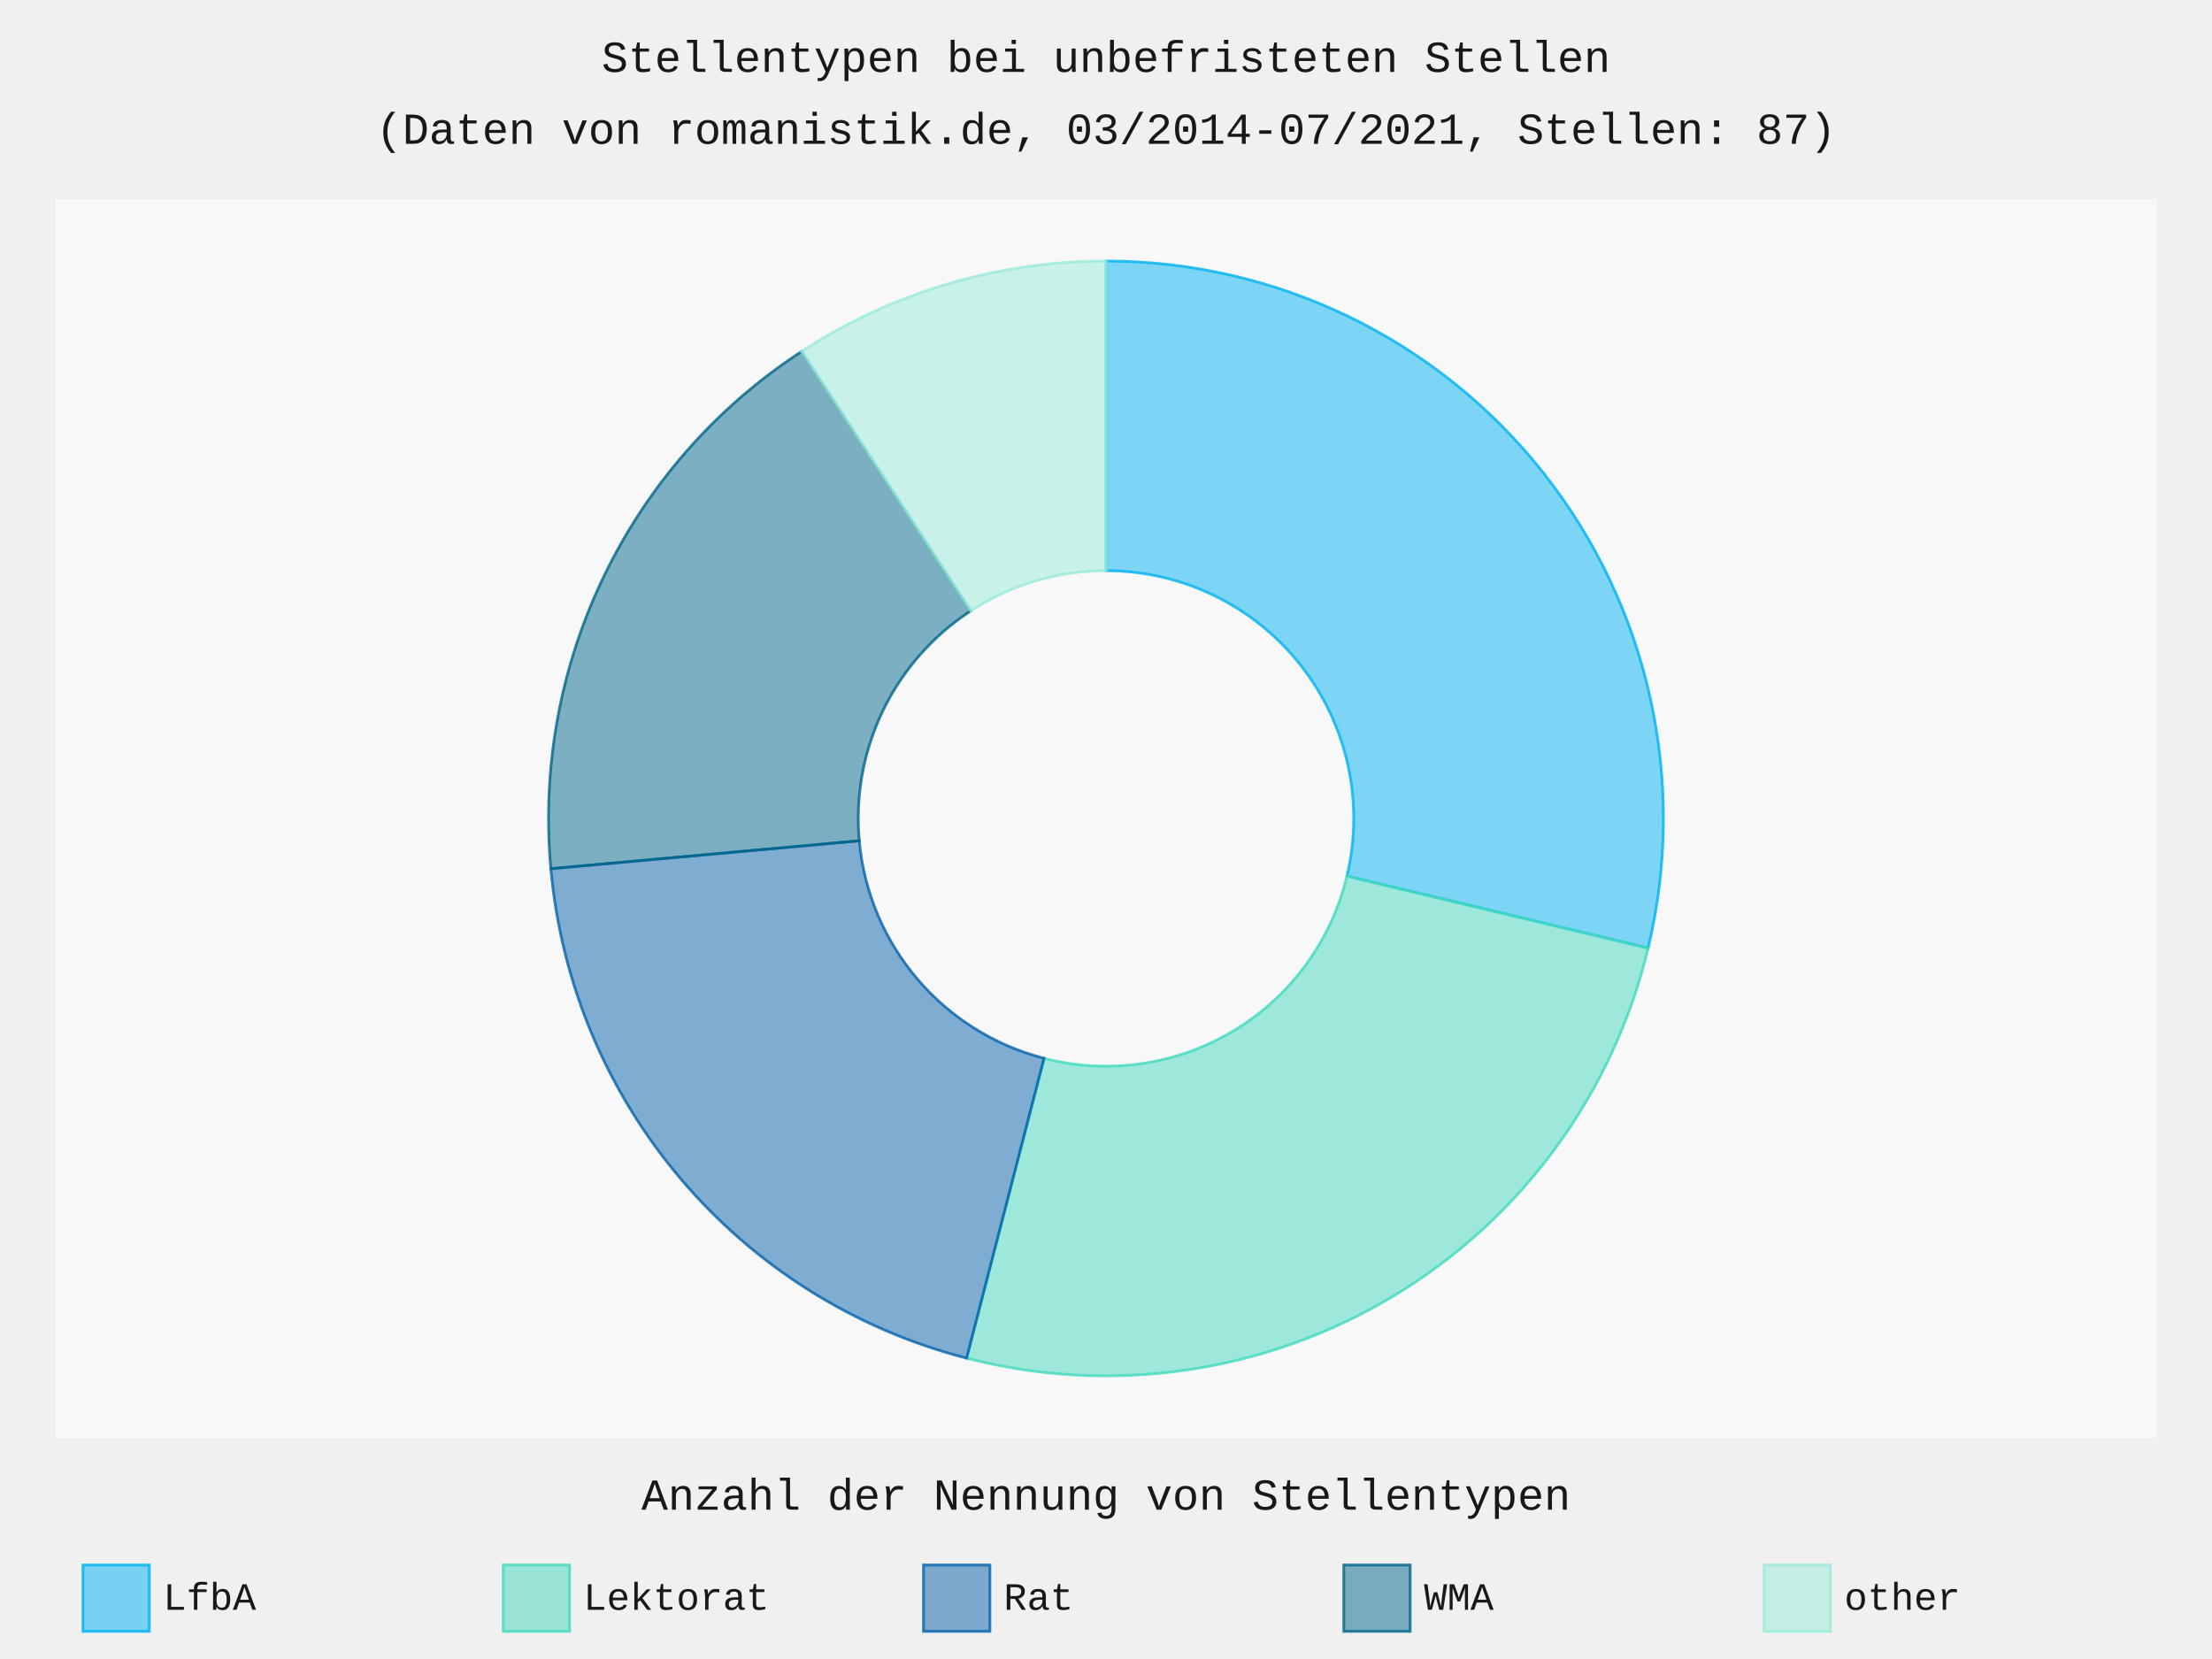
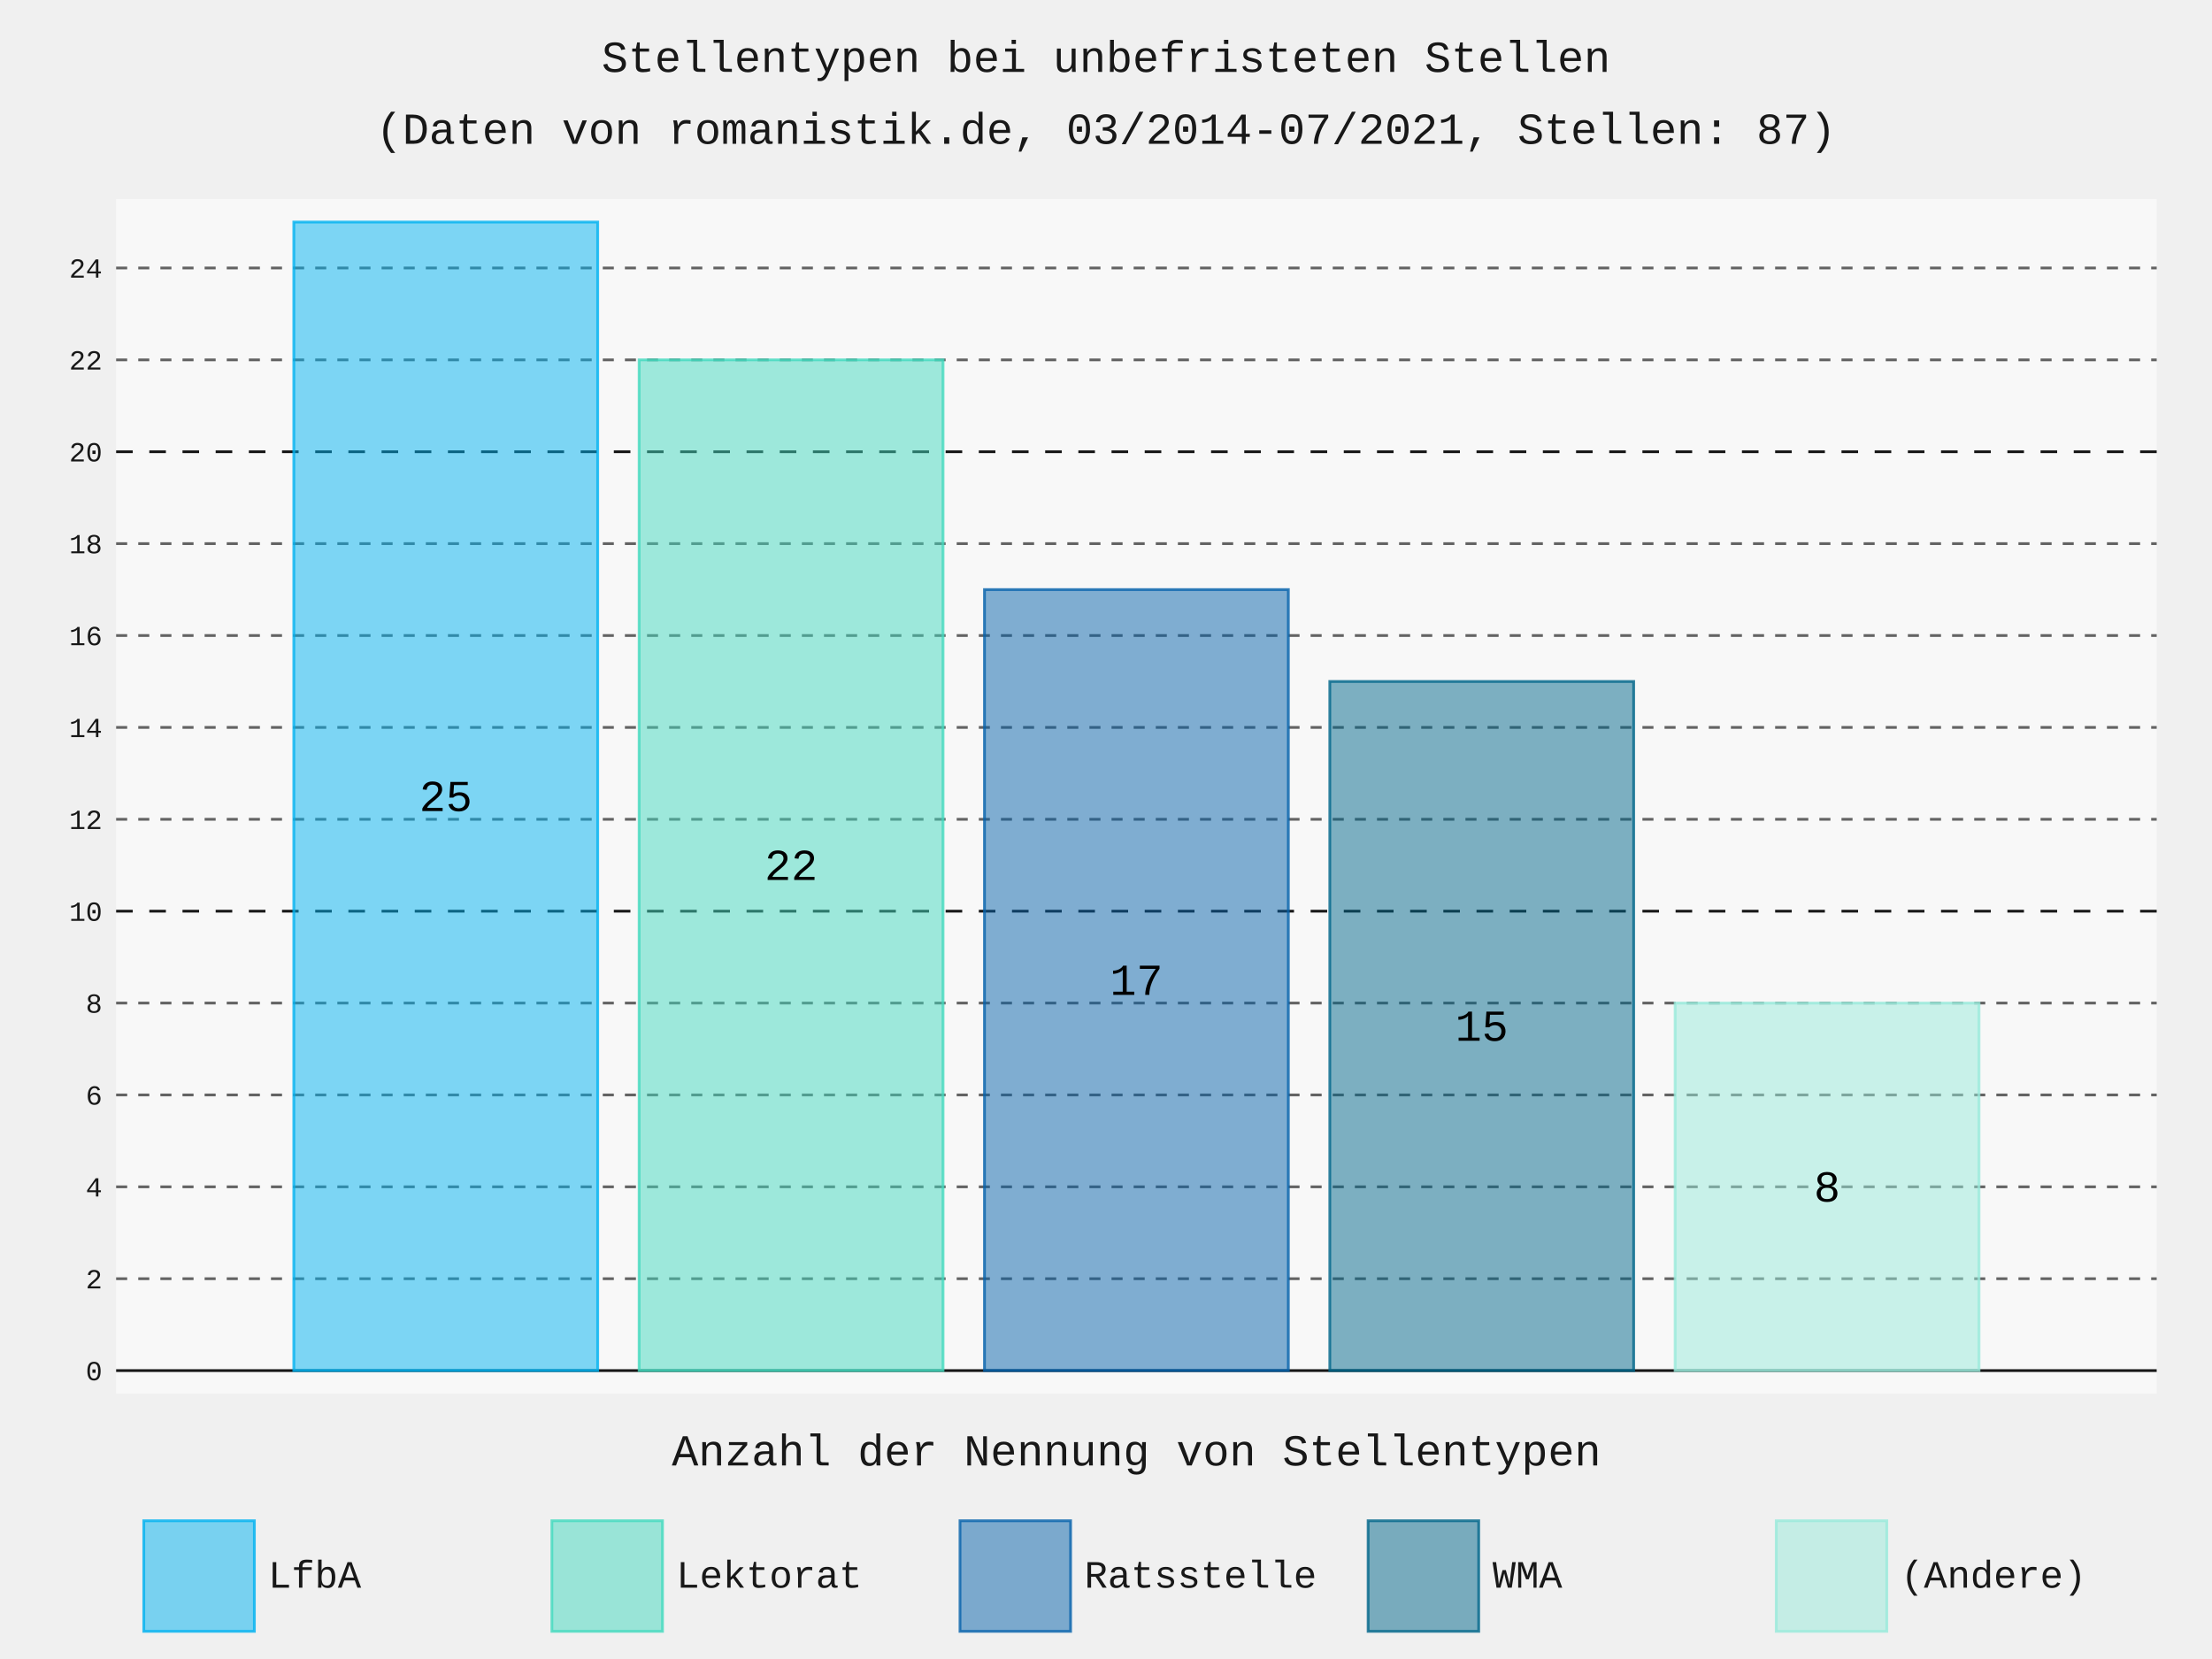
- <svg xmlns="http://www.w3.org/2000/svg" id="chart-86f8934c-9f56-45fa-94f1-f775953af507" class="pygal-chart" viewBox="0 0 800 600">
+ <svg xmlns="http://www.w3.org/2000/svg" id="chart-791acb5e-5535-4b03-aa05-16bf6624131b" class="pygal-chart" viewBox="0 0 800 600">
  <defs>
-     <style type="text/css">#chart-86f8934c-9f56-45fa-94f1-f775953af507{-webkit-user-select:none;-webkit-font-smoothing:antialiased;font-family:Consolas,"Liberation Mono",Menlo,Courier,monospace}#chart-86f8934c-9f56-45fa-94f1-f775953af507 .title{font-family:Consolas,"Liberation Mono",Menlo,Courier,monospace;font-size:16px}#chart-86f8934c-9f56-45fa-94f1-f775953af507 .legends .legend text{font-family:Consolas,"Liberation Mono",Menlo,Courier,monospace;font-size:14px}#chart-86f8934c-9f56-45fa-94f1-f775953af507 .axis text{font-family:Consolas,"Liberation Mono",Menlo,Courier,monospace;font-size:10px}#chart-86f8934c-9f56-45fa-94f1-f775953af507 .axis text.major{font-family:Consolas,"Liberation Mono",Menlo,Courier,monospace;font-size:10px}#chart-86f8934c-9f56-45fa-94f1-f775953af507 .text-overlay text.value{font-family:Consolas,"Liberation Mono",Menlo,Courier,monospace;font-size:16px}#chart-86f8934c-9f56-45fa-94f1-f775953af507 .text-overlay text.label{font-family:Consolas,"Liberation Mono",Menlo,Courier,monospace;font-size:10px}#chart-86f8934c-9f56-45fa-94f1-f775953af507 .tooltip{font-family:Consolas,"Liberation Mono",Menlo,Courier,monospace;font-size:14px}#chart-86f8934c-9f56-45fa-94f1-f775953af507 text.no_data{font-family:Consolas,"Liberation Mono",Menlo,Courier,monospace;font-size:64px}
- #chart-86f8934c-9f56-45fa-94f1-f775953af507{background-color:#f0f0f0}#chart-86f8934c-9f56-45fa-94f1-f775953af507 path,#chart-86f8934c-9f56-45fa-94f1-f775953af507 line,#chart-86f8934c-9f56-45fa-94f1-f775953af507 rect,#chart-86f8934c-9f56-45fa-94f1-f775953af507 circle{-webkit-transition:250ms ease-in;-moz-transition:250ms ease-in;transition:250ms ease-in}#chart-86f8934c-9f56-45fa-94f1-f775953af507 .graph &gt; .background{fill:#f0f0f0}#chart-86f8934c-9f56-45fa-94f1-f775953af507 .plot &gt; .background{fill:#f8f8f8}#chart-86f8934c-9f56-45fa-94f1-f775953af507 .graph{fill:rgba(0,0,0,0.9)}#chart-86f8934c-9f56-45fa-94f1-f775953af507 text.no_data{fill:rgba(0,0,0,0.9)}#chart-86f8934c-9f56-45fa-94f1-f775953af507 .title{fill:rgba(0,0,0,0.9)}#chart-86f8934c-9f56-45fa-94f1-f775953af507 .legends .legend text{fill:rgba(0,0,0,0.9)}#chart-86f8934c-9f56-45fa-94f1-f775953af507 .legends .legend:hover text{fill:rgba(0,0,0,0.9)}#chart-86f8934c-9f56-45fa-94f1-f775953af507 .axis .line{stroke:rgba(0,0,0,0.9)}#chart-86f8934c-9f56-45fa-94f1-f775953af507 .axis .guide.line{stroke:rgba(0,0,0,0.6)}#chart-86f8934c-9f56-45fa-94f1-f775953af507 .axis .major.line{stroke:rgba(0,0,0,0.9)}#chart-86f8934c-9f56-45fa-94f1-f775953af507 .axis text.major{fill:rgba(0,0,0,0.9)}#chart-86f8934c-9f56-45fa-94f1-f775953af507 .axis.y .guides:hover .guide.line,#chart-86f8934c-9f56-45fa-94f1-f775953af507 .line-graph .axis.x .guides:hover .guide.line,#chart-86f8934c-9f56-45fa-94f1-f775953af507 .stackedline-graph .axis.x .guides:hover .guide.line,#chart-86f8934c-9f56-45fa-94f1-f775953af507 .xy-graph .axis.x .guides:hover .guide.line{stroke:rgba(0,0,0,0.9)}#chart-86f8934c-9f56-45fa-94f1-f775953af507 .axis .guides:hover text{fill:rgba(0,0,0,0.9)}#chart-86f8934c-9f56-45fa-94f1-f775953af507 .reactive{fill-opacity:.5;stroke-opacity:.8}#chart-86f8934c-9f56-45fa-94f1-f775953af507 .ci{stroke:rgba(0,0,0,0.9)}#chart-86f8934c-9f56-45fa-94f1-f775953af507 .reactive.active,#chart-86f8934c-9f56-45fa-94f1-f775953af507 .active .reactive{fill-opacity:.9;stroke-opacity:.9;stroke-width:4}#chart-86f8934c-9f56-45fa-94f1-f775953af507 .ci .reactive.active{stroke-width:1.5}#chart-86f8934c-9f56-45fa-94f1-f775953af507 .series text{fill:rgba(0,0,0,0.9)}#chart-86f8934c-9f56-45fa-94f1-f775953af507 .tooltip rect{fill:#f8f8f8;stroke:rgba(0,0,0,0.9);-webkit-transition:opacity 250ms ease-in;-moz-transition:opacity 250ms ease-in;transition:opacity 250ms ease-in}#chart-86f8934c-9f56-45fa-94f1-f775953af507 .tooltip .label{fill:rgba(0,0,0,0.9)}#chart-86f8934c-9f56-45fa-94f1-f775953af507 .tooltip .label{fill:rgba(0,0,0,0.9)}#chart-86f8934c-9f56-45fa-94f1-f775953af507 .tooltip .legend{font-size:.8em;fill:rgba(0,0,0,0.6)}#chart-86f8934c-9f56-45fa-94f1-f775953af507 .tooltip .x_label{font-size:.6em;fill:rgba(0,0,0,0.9)}#chart-86f8934c-9f56-45fa-94f1-f775953af507 .tooltip .xlink{font-size:.5em;text-decoration:underline}#chart-86f8934c-9f56-45fa-94f1-f775953af507 .tooltip .value{font-size:1.5em}#chart-86f8934c-9f56-45fa-94f1-f775953af507 .bound{font-size:.5em}#chart-86f8934c-9f56-45fa-94f1-f775953af507 .max-value{font-size:.75em;fill:rgba(0,0,0,0.6)}#chart-86f8934c-9f56-45fa-94f1-f775953af507 .map-element{fill:#f8f8f8;stroke:rgba(0,0,0,0.6) !important}#chart-86f8934c-9f56-45fa-94f1-f775953af507 .map-element .reactive{fill-opacity:inherit;stroke-opacity:inherit}#chart-86f8934c-9f56-45fa-94f1-f775953af507 .color-0,#chart-86f8934c-9f56-45fa-94f1-f775953af507 .color-0 a:visited{stroke:#00b2f0;fill:#00b2f0}#chart-86f8934c-9f56-45fa-94f1-f775953af507 .color-1,#chart-86f8934c-9f56-45fa-94f1-f775953af507 .color-1 a:visited{stroke:#43d9be;fill:#43d9be}#chart-86f8934c-9f56-45fa-94f1-f775953af507 .color-2,#chart-86f8934c-9f56-45fa-94f1-f775953af507 .color-2 a:visited{stroke:#0662ab;fill:#0662ab}#chart-86f8934c-9f56-45fa-94f1-f775953af507 .color-3,#chart-86f8934c-9f56-45fa-94f1-f775953af507 .color-3 a:visited{stroke:#00668a;fill:#00668a}#chart-86f8934c-9f56-45fa-94f1-f775953af507 .color-4,#chart-86f8934c-9f56-45fa-94f1-f775953af507 .color-4 a:visited{stroke:#98eadb;fill:#98eadb}#chart-86f8934c-9f56-45fa-94f1-f775953af507 .text-overlay .color-0 text{fill:black}#chart-86f8934c-9f56-45fa-94f1-f775953af507 .text-overlay .color-1 text{fill:black}#chart-86f8934c-9f56-45fa-94f1-f775953af507 .text-overlay .color-2 text{fill:black}#chart-86f8934c-9f56-45fa-94f1-f775953af507 .text-overlay .color-3 text{fill:black}#chart-86f8934c-9f56-45fa-94f1-f775953af507 .text-overlay .color-4 text{fill:black}
- #chart-86f8934c-9f56-45fa-94f1-f775953af507 text.no_data{text-anchor:middle}#chart-86f8934c-9f56-45fa-94f1-f775953af507 .guide.line{fill:none}#chart-86f8934c-9f56-45fa-94f1-f775953af507 .centered{text-anchor:middle}#chart-86f8934c-9f56-45fa-94f1-f775953af507 .title{text-anchor:middle}#chart-86f8934c-9f56-45fa-94f1-f775953af507 .legends .legend text{fill-opacity:1}#chart-86f8934c-9f56-45fa-94f1-f775953af507 .axis.x text{text-anchor:middle}#chart-86f8934c-9f56-45fa-94f1-f775953af507 .axis.x:not(.web) text[transform]{text-anchor:start}#chart-86f8934c-9f56-45fa-94f1-f775953af507 .axis.x:not(.web) text[transform].backwards{text-anchor:end}#chart-86f8934c-9f56-45fa-94f1-f775953af507 .axis.y text{text-anchor:end}#chart-86f8934c-9f56-45fa-94f1-f775953af507 .axis.y text[transform].backwards{text-anchor:start}#chart-86f8934c-9f56-45fa-94f1-f775953af507 .axis.y2 text{text-anchor:start}#chart-86f8934c-9f56-45fa-94f1-f775953af507 .axis.y2 text[transform].backwards{text-anchor:end}#chart-86f8934c-9f56-45fa-94f1-f775953af507 .axis .guide.line{stroke-dasharray:4,4}#chart-86f8934c-9f56-45fa-94f1-f775953af507 .axis .major.guide.line{stroke-dasharray:6,6}#chart-86f8934c-9f56-45fa-94f1-f775953af507 .horizontal .axis.y .guide.line,#chart-86f8934c-9f56-45fa-94f1-f775953af507 .horizontal .axis.y2 .guide.line,#chart-86f8934c-9f56-45fa-94f1-f775953af507 .vertical .axis.x .guide.line{opacity:0}#chart-86f8934c-9f56-45fa-94f1-f775953af507 .horizontal .axis.always_show .guide.line,#chart-86f8934c-9f56-45fa-94f1-f775953af507 .vertical .axis.always_show .guide.line{opacity:1 !important}#chart-86f8934c-9f56-45fa-94f1-f775953af507 .axis.y .guides:hover .guide.line,#chart-86f8934c-9f56-45fa-94f1-f775953af507 .axis.y2 .guides:hover .guide.line,#chart-86f8934c-9f56-45fa-94f1-f775953af507 .axis.x .guides:hover .guide.line{opacity:1}#chart-86f8934c-9f56-45fa-94f1-f775953af507 .axis .guides:hover text{opacity:1}#chart-86f8934c-9f56-45fa-94f1-f775953af507 .nofill{fill:none}#chart-86f8934c-9f56-45fa-94f1-f775953af507 .subtle-fill{fill-opacity:.2}#chart-86f8934c-9f56-45fa-94f1-f775953af507 .dot{stroke-width:1px;fill-opacity:1}#chart-86f8934c-9f56-45fa-94f1-f775953af507 .dot.active{stroke-width:5px}#chart-86f8934c-9f56-45fa-94f1-f775953af507 .dot.negative{fill:transparent}#chart-86f8934c-9f56-45fa-94f1-f775953af507 text,#chart-86f8934c-9f56-45fa-94f1-f775953af507 tspan{stroke:none !important}#chart-86f8934c-9f56-45fa-94f1-f775953af507 .series text.active{opacity:1}#chart-86f8934c-9f56-45fa-94f1-f775953af507 .tooltip rect{fill-opacity:.95;stroke-width:.5}#chart-86f8934c-9f56-45fa-94f1-f775953af507 .tooltip text{fill-opacity:1}#chart-86f8934c-9f56-45fa-94f1-f775953af507 .showable{visibility:hidden}#chart-86f8934c-9f56-45fa-94f1-f775953af507 .showable.shown{visibility:visible}#chart-86f8934c-9f56-45fa-94f1-f775953af507 .gauge-background{fill:rgba(229,229,229,1);stroke:none}#chart-86f8934c-9f56-45fa-94f1-f775953af507 .bg-lines{stroke:#f0f0f0;stroke-width:2px}</style>
+     <style type="text/css">#chart-791acb5e-5535-4b03-aa05-16bf6624131b{-webkit-user-select:none;-webkit-font-smoothing:antialiased;font-family:Consolas,"Liberation Mono",Menlo,Courier,monospace}#chart-791acb5e-5535-4b03-aa05-16bf6624131b .title{font-family:Consolas,"Liberation Mono",Menlo,Courier,monospace;font-size:16px}#chart-791acb5e-5535-4b03-aa05-16bf6624131b .legends .legend text{font-family:Consolas,"Liberation Mono",Menlo,Courier,monospace;font-size:14px}#chart-791acb5e-5535-4b03-aa05-16bf6624131b .axis text{font-family:Consolas,"Liberation Mono",Menlo,Courier,monospace;font-size:10px}#chart-791acb5e-5535-4b03-aa05-16bf6624131b .axis text.major{font-family:Consolas,"Liberation Mono",Menlo,Courier,monospace;font-size:10px}#chart-791acb5e-5535-4b03-aa05-16bf6624131b .text-overlay text.value{font-family:Consolas,"Liberation Mono",Menlo,Courier,monospace;font-size:16px}#chart-791acb5e-5535-4b03-aa05-16bf6624131b .text-overlay text.label{font-family:Consolas,"Liberation Mono",Menlo,Courier,monospace;font-size:10px}#chart-791acb5e-5535-4b03-aa05-16bf6624131b .tooltip{font-family:Consolas,"Liberation Mono",Menlo,Courier,monospace;font-size:14px}#chart-791acb5e-5535-4b03-aa05-16bf6624131b text.no_data{font-family:Consolas,"Liberation Mono",Menlo,Courier,monospace;font-size:64px}
+ #chart-791acb5e-5535-4b03-aa05-16bf6624131b{background-color:#f0f0f0}#chart-791acb5e-5535-4b03-aa05-16bf6624131b path,#chart-791acb5e-5535-4b03-aa05-16bf6624131b line,#chart-791acb5e-5535-4b03-aa05-16bf6624131b rect,#chart-791acb5e-5535-4b03-aa05-16bf6624131b circle{-webkit-transition:250ms ease-in;-moz-transition:250ms ease-in;transition:250ms ease-in}#chart-791acb5e-5535-4b03-aa05-16bf6624131b .graph &gt; .background{fill:#f0f0f0}#chart-791acb5e-5535-4b03-aa05-16bf6624131b .plot &gt; .background{fill:#f8f8f8}#chart-791acb5e-5535-4b03-aa05-16bf6624131b .graph{fill:rgba(0,0,0,0.9)}#chart-791acb5e-5535-4b03-aa05-16bf6624131b text.no_data{fill:rgba(0,0,0,0.9)}#chart-791acb5e-5535-4b03-aa05-16bf6624131b .title{fill:rgba(0,0,0,0.9)}#chart-791acb5e-5535-4b03-aa05-16bf6624131b .legends .legend text{fill:rgba(0,0,0,0.9)}#chart-791acb5e-5535-4b03-aa05-16bf6624131b .legends .legend:hover text{fill:rgba(0,0,0,0.9)}#chart-791acb5e-5535-4b03-aa05-16bf6624131b .axis .line{stroke:rgba(0,0,0,0.9)}#chart-791acb5e-5535-4b03-aa05-16bf6624131b .axis .guide.line{stroke:rgba(0,0,0,0.6)}#chart-791acb5e-5535-4b03-aa05-16bf6624131b .axis .major.line{stroke:rgba(0,0,0,0.9)}#chart-791acb5e-5535-4b03-aa05-16bf6624131b .axis text.major{fill:rgba(0,0,0,0.9)}#chart-791acb5e-5535-4b03-aa05-16bf6624131b .axis.y .guides:hover .guide.line,#chart-791acb5e-5535-4b03-aa05-16bf6624131b .line-graph .axis.x .guides:hover .guide.line,#chart-791acb5e-5535-4b03-aa05-16bf6624131b .stackedline-graph .axis.x .guides:hover .guide.line,#chart-791acb5e-5535-4b03-aa05-16bf6624131b .xy-graph .axis.x .guides:hover .guide.line{stroke:rgba(0,0,0,0.9)}#chart-791acb5e-5535-4b03-aa05-16bf6624131b .axis .guides:hover text{fill:rgba(0,0,0,0.9)}#chart-791acb5e-5535-4b03-aa05-16bf6624131b .reactive{fill-opacity:.5;stroke-opacity:.8}#chart-791acb5e-5535-4b03-aa05-16bf6624131b .ci{stroke:rgba(0,0,0,0.9)}#chart-791acb5e-5535-4b03-aa05-16bf6624131b .reactive.active,#chart-791acb5e-5535-4b03-aa05-16bf6624131b .active .reactive{fill-opacity:.9;stroke-opacity:.9;stroke-width:4}#chart-791acb5e-5535-4b03-aa05-16bf6624131b .ci .reactive.active{stroke-width:1.5}#chart-791acb5e-5535-4b03-aa05-16bf6624131b .series text{fill:rgba(0,0,0,0.9)}#chart-791acb5e-5535-4b03-aa05-16bf6624131b .tooltip rect{fill:#f8f8f8;stroke:rgba(0,0,0,0.9);-webkit-transition:opacity 250ms ease-in;-moz-transition:opacity 250ms ease-in;transition:opacity 250ms ease-in}#chart-791acb5e-5535-4b03-aa05-16bf6624131b .tooltip .label{fill:rgba(0,0,0,0.9)}#chart-791acb5e-5535-4b03-aa05-16bf6624131b .tooltip .label{fill:rgba(0,0,0,0.9)}#chart-791acb5e-5535-4b03-aa05-16bf6624131b .tooltip .legend{font-size:.8em;fill:rgba(0,0,0,0.6)}#chart-791acb5e-5535-4b03-aa05-16bf6624131b .tooltip .x_label{font-size:.6em;fill:rgba(0,0,0,0.9)}#chart-791acb5e-5535-4b03-aa05-16bf6624131b .tooltip .xlink{font-size:.5em;text-decoration:underline}#chart-791acb5e-5535-4b03-aa05-16bf6624131b .tooltip .value{font-size:1.5em}#chart-791acb5e-5535-4b03-aa05-16bf6624131b .bound{font-size:.5em}#chart-791acb5e-5535-4b03-aa05-16bf6624131b .max-value{font-size:.75em;fill:rgba(0,0,0,0.6)}#chart-791acb5e-5535-4b03-aa05-16bf6624131b .map-element{fill:#f8f8f8;stroke:rgba(0,0,0,0.6) !important}#chart-791acb5e-5535-4b03-aa05-16bf6624131b .map-element .reactive{fill-opacity:inherit;stroke-opacity:inherit}#chart-791acb5e-5535-4b03-aa05-16bf6624131b .color-0,#chart-791acb5e-5535-4b03-aa05-16bf6624131b .color-0 a:visited{stroke:#00b2f0;fill:#00b2f0}#chart-791acb5e-5535-4b03-aa05-16bf6624131b .color-1,#chart-791acb5e-5535-4b03-aa05-16bf6624131b .color-1 a:visited{stroke:#43d9be;fill:#43d9be}#chart-791acb5e-5535-4b03-aa05-16bf6624131b .color-2,#chart-791acb5e-5535-4b03-aa05-16bf6624131b .color-2 a:visited{stroke:#0662ab;fill:#0662ab}#chart-791acb5e-5535-4b03-aa05-16bf6624131b .color-3,#chart-791acb5e-5535-4b03-aa05-16bf6624131b .color-3 a:visited{stroke:#00668a;fill:#00668a}#chart-791acb5e-5535-4b03-aa05-16bf6624131b .color-4,#chart-791acb5e-5535-4b03-aa05-16bf6624131b .color-4 a:visited{stroke:#98eadb;fill:#98eadb}#chart-791acb5e-5535-4b03-aa05-16bf6624131b .text-overlay .color-0 text{fill:black}#chart-791acb5e-5535-4b03-aa05-16bf6624131b .text-overlay .color-1 text{fill:black}#chart-791acb5e-5535-4b03-aa05-16bf6624131b .text-overlay .color-2 text{fill:black}#chart-791acb5e-5535-4b03-aa05-16bf6624131b .text-overlay .color-3 text{fill:black}#chart-791acb5e-5535-4b03-aa05-16bf6624131b .text-overlay .color-4 text{fill:black}
+ #chart-791acb5e-5535-4b03-aa05-16bf6624131b text.no_data{text-anchor:middle}#chart-791acb5e-5535-4b03-aa05-16bf6624131b .guide.line{fill:none}#chart-791acb5e-5535-4b03-aa05-16bf6624131b .centered{text-anchor:middle}#chart-791acb5e-5535-4b03-aa05-16bf6624131b .title{text-anchor:middle}#chart-791acb5e-5535-4b03-aa05-16bf6624131b .legends .legend text{fill-opacity:1}#chart-791acb5e-5535-4b03-aa05-16bf6624131b .axis.x text{text-anchor:middle}#chart-791acb5e-5535-4b03-aa05-16bf6624131b .axis.x:not(.web) text[transform]{text-anchor:start}#chart-791acb5e-5535-4b03-aa05-16bf6624131b .axis.x:not(.web) text[transform].backwards{text-anchor:end}#chart-791acb5e-5535-4b03-aa05-16bf6624131b .axis.y text{text-anchor:end}#chart-791acb5e-5535-4b03-aa05-16bf6624131b .axis.y text[transform].backwards{text-anchor:start}#chart-791acb5e-5535-4b03-aa05-16bf6624131b .axis.y2 text{text-anchor:start}#chart-791acb5e-5535-4b03-aa05-16bf6624131b .axis.y2 text[transform].backwards{text-anchor:end}#chart-791acb5e-5535-4b03-aa05-16bf6624131b .axis .guide.line{stroke-dasharray:4,4}#chart-791acb5e-5535-4b03-aa05-16bf6624131b .axis .major.guide.line{stroke-dasharray:6,6}#chart-791acb5e-5535-4b03-aa05-16bf6624131b .horizontal .axis.y .guide.line,#chart-791acb5e-5535-4b03-aa05-16bf6624131b .horizontal .axis.y2 .guide.line,#chart-791acb5e-5535-4b03-aa05-16bf6624131b .vertical .axis.x .guide.line{opacity:0}#chart-791acb5e-5535-4b03-aa05-16bf6624131b .horizontal .axis.always_show .guide.line,#chart-791acb5e-5535-4b03-aa05-16bf6624131b .vertical .axis.always_show .guide.line{opacity:1 !important}#chart-791acb5e-5535-4b03-aa05-16bf6624131b .axis.y .guides:hover .guide.line,#chart-791acb5e-5535-4b03-aa05-16bf6624131b .axis.y2 .guides:hover .guide.line,#chart-791acb5e-5535-4b03-aa05-16bf6624131b .axis.x .guides:hover .guide.line{opacity:1}#chart-791acb5e-5535-4b03-aa05-16bf6624131b .axis .guides:hover text{opacity:1}#chart-791acb5e-5535-4b03-aa05-16bf6624131b .nofill{fill:none}#chart-791acb5e-5535-4b03-aa05-16bf6624131b .subtle-fill{fill-opacity:.2}#chart-791acb5e-5535-4b03-aa05-16bf6624131b .dot{stroke-width:1px;fill-opacity:1}#chart-791acb5e-5535-4b03-aa05-16bf6624131b .dot.active{stroke-width:5px}#chart-791acb5e-5535-4b03-aa05-16bf6624131b .dot.negative{fill:transparent}#chart-791acb5e-5535-4b03-aa05-16bf6624131b text,#chart-791acb5e-5535-4b03-aa05-16bf6624131b tspan{stroke:none !important}#chart-791acb5e-5535-4b03-aa05-16bf6624131b .series text.active{opacity:1}#chart-791acb5e-5535-4b03-aa05-16bf6624131b .tooltip rect{fill-opacity:.95;stroke-width:.5}#chart-791acb5e-5535-4b03-aa05-16bf6624131b .tooltip text{fill-opacity:1}#chart-791acb5e-5535-4b03-aa05-16bf6624131b .showable{visibility:hidden}#chart-791acb5e-5535-4b03-aa05-16bf6624131b .showable.shown{visibility:visible}#chart-791acb5e-5535-4b03-aa05-16bf6624131b .gauge-background{fill:rgba(229,229,229,1);stroke:none}#chart-791acb5e-5535-4b03-aa05-16bf6624131b .bg-lines{stroke:#f0f0f0;stroke-width:2px}</style>
  </defs>
-   <g class="graph pie-graph vertical">
+   <g class="graph bar-graph vertical">
    <rect x="0" y="0" width="800" height="600" class="background" />
-     <g transform="translate(20, 72)" class="plot">
-       <rect x="0" y="0" width="760" height="448.0" class="background" />
+     <g transform="translate(42, 72)" class="plot">
+       <rect x="0" y="0" width="738.0" height="432.0" class="background" />
+       <g class="axis y always_show">
+         <g class="guides">
+           <path d="M0 423.692 h738" class="axis major line" />
+           <text x="-5" y="427.192" class="major">0</text>
+         </g>
+         <g class="guides">
+           <path d="M0 390.462 h738" class="guide line" />
+           <text x="-5" y="393.962" class="">2</text>
+         </g>
+         <g class="guides">
+           <path d="M0 357.231 h738" class="guide line" />
+           <text x="-5" y="360.731" class="">4</text>
+         </g>
+         <g class="guides">
+           <path d="M0 324 h738" class="guide line" />
+           <text x="-5" y="327.5" class="">6</text>
+         </g>
+         <g class="guides">
+           <path d="M0 290.769 h738" class="guide line" />
+           <text x="-5" y="294.269" class="">8</text>
+         </g>
+         <g class="guides">
+           <path d="M0 257.538 h738" class="major guide line" />
+           <text x="-5" y="261.038" class="major">10</text>
+         </g>
+         <g class="guides">
+           <path d="M0 224.308 h738" class="guide line" />
+           <text x="-5" y="227.808" class="">12</text>
+         </g>
+         <g class="guides">
+           <path d="M0 191.077 h738" class="guide line" />
+           <text x="-5" y="194.577" class="">14</text>
+         </g>
+         <g class="guides">
+           <path d="M0 157.846 h738" class="guide line" />
+           <text x="-5" y="161.346" class="">16</text>
+         </g>
+         <g class="guides">
+           <path d="M0 124.615 h738" class="guide line" />
+           <text x="-5" y="128.115" class="">18</text>
+         </g>
+         <g class="guides">
+           <path d="M0 91.385 h738" class="major guide line" />
+           <text x="-5" y="94.885" class="major">20</text>
+         </g>
+         <g class="guides">
+           <path d="M0 58.154 h738" class="guide line" />
+           <text x="-5" y="61.654" class="">22</text>
+         </g>
+         <g class="guides">
+           <path d="M0 24.923 h738" class="guide line" />
+           <text x="-5" y="28.423" class="">24</text>
+         </g>
+       </g>
      <g class="series serie-0 color-0">
-         <g class="slices">
-           <g class="slice">
-             <path d="M380 22.4 A201.6 201.6 0 0 1 576.072 270.886 L467.143 244.838 A89.6 89.6 0 0 0 380 134.4 z" class="slice reactive tooltip-trigger" />
+         <g class="bars">
+           <g class="bar">
+             <rect x="64.263" y="8.308" rx="0" ry="0" width="109.905" height="415.385" class="rect reactive tooltip-trigger" />
          </g>
        </g>
      </g>
      <g class="series serie-1 color-1">
-         <g class="slices">
-           <g class="slice">
-             <path d="M576.072 270.886 A201.6 201.6 0 0 1 329.582 419.194 L357.592 310.753 A89.6 89.6 0 0 0 467.143 244.838 z" class="slice reactive tooltip-trigger" />
+         <g class="bars">
+           <g class="bar">
+             <rect x="189.155" y="58.154" rx="0" ry="0" width="109.905" height="365.538" class="rect reactive tooltip-trigger" />
          </g>
        </g>
      </g>
      <g class="series serie-2 color-2">
-         <g class="slices">
-           <g class="slice">
-             <path d="M329.582 419.194 A201.6 201.6 0 0 1 179.221 242.175 L290.765 232.078 A89.6 89.6 0 0 0 357.592 310.753 z" class="slice reactive tooltip-trigger" />
+         <g class="bars">
+           <g class="bar">
+             <rect x="314.047" y="141.231" rx="0" ry="0" width="109.905" height="282.462" class="rect reactive tooltip-trigger" />
          </g>
        </g>
      </g>
      <g class="series serie-3 color-3">
-         <g class="slices">
-           <g class="slice">
-             <path d="M179.221 242.175 A201.6 201.6 0 0 1 269.896 55.123 L331.065 148.943 A89.6 89.6 0 0 0 290.765 232.078 z" class="slice reactive tooltip-trigger" />
+         <g class="bars">
+           <g class="bar">
+             <rect x="438.94" y="174.462" rx="0" ry="0" width="109.905" height="249.231" class="rect reactive tooltip-trigger" />
          </g>
        </g>
      </g>
      <g class="series serie-4 color-4">
-         <g class="slices">
-           <g class="slice">
-             <path d="M269.896 55.123 A201.6 201.6 0 0 1 380 22.4 L380 134.4 A89.6 89.6 0 0 0 331.065 148.943 z" class="slice reactive tooltip-trigger" />
+         <g class="bars">
+           <g class="bar">
+             <rect x="563.832" y="290.769" rx="0" ry="0" width="109.905" height="132.923" class="rect reactive tooltip-trigger" />
          </g>
        </g>
      </g>
    </g>
    <g class="titles">
      <text x="400.0" y="26" class="title plot_title">Stellentypen bei unbefristeten Stellen</text>
      <text x="400.0" y="52" class="title plot_title">(Daten von romanistik.de, 03/2014-07/2021, Stellen: 87)</text>
-       <text x="400.0" y="546.0" class="title">Anzahl der Nennung von Stellentypen</text>
+       <text x="411.0" y="530.0" class="title">Anzahl der Nennung von Stellentypen</text>
    </g>
-     <g transform="translate(20, 72)" class="plot overlay">
+     <g transform="translate(42, 72)" class="plot overlay">
      <g class="series serie-0 color-0" />
      <g class="series serie-1 color-1" />
      <g class="series serie-2 color-2" />
      <g class="series serie-3 color-3" />
      <g class="series serie-4 color-4" />
    </g>
-     <g transform="translate(20, 72)" class="plot text-overlay">
-       <g class="series serie-0 color-0" />
-       <g class="series serie-1 color-1" />
-       <g class="series serie-2 color-2" />
-       <g class="series serie-3 color-3" />
-       <g class="series serie-4 color-4" />
+     <g transform="translate(42, 72)" class="plot text-overlay">
+       <g class="series serie-0 color-0">
+         <text text-anchor="middle" x="119.215" y="221.333" class="value">25</text>
+       </g>
+       <g class="series serie-1 color-1">
+         <text text-anchor="middle" x="244.108" y="246.256" class="value">22</text>
+       </g>
+       <g class="series serie-2 color-2">
+         <text text-anchor="middle" x="369" y="287.795" class="value">17</text>
+       </g>
+       <g class="series serie-3 color-3">
+         <text text-anchor="middle" x="493.892" y="304.41" class="value">15</text>
+       </g>
+       <g class="series serie-4 color-4">
+         <text text-anchor="middle" x="618.785" y="362.564" class="value">8</text>
+       </g>
    </g>
-     <g transform="translate(20, 72)" class="plot tooltip-overlay">
+     <g transform="translate(42, 72)" class="plot tooltip-overlay">
      <g transform="translate(0 0)" style="opacity: 0" class="tooltip">
        <rect rx="0" ry="0" width="0" height="0" class="tooltip-box" />
        <g class="text" />
      </g>
    </g>
-     <g transform="translate(30, 566)" class="legends">
+     <g transform="translate(52, 550)" class="legends">
      <g id="activate-serie-0" class="legend reactive activate-serie">
-         <rect x="0.0" y="0.0" width="24" height="24" class="color-0 reactive" />
-         <text x="29.0" y="16.2">LfbA</text>
+         <rect x="0.0" y="0.0" width="40" height="40" class="color-0 reactive" />
+         <text x="45.0" y="24.2">LfbA</text>
      </g>
      <g id="activate-serie-1" class="legend reactive activate-serie">
-         <rect x="152.0" y="0.0" width="24" height="24" class="color-1 reactive" />
-         <text x="181.0" y="16.2">Lektorat</text>
+         <rect x="147.6" y="0.0" width="40" height="40" class="color-1 reactive" />
+         <text x="192.6" y="24.2">Lektorat</text>
      </g>
      <g id="activate-serie-2" class="legend reactive activate-serie">
-         <rect x="304.0" y="0.0" width="24" height="24" class="color-2 reactive" />
-         <text x="333.0" y="16.2">Rat</text>
+         <rect x="295.2" y="0.0" width="40" height="40" class="color-2 reactive" />
+         <text x="340.2" y="24.2">Ratsstelle</text>
      </g>
      <g id="activate-serie-3" class="legend reactive activate-serie">
-         <rect x="456.0" y="0.0" width="24" height="24" class="color-3 reactive" />
-         <text x="485.0" y="16.2">WMA</text>
+         <rect x="442.8" y="0.0" width="40" height="40" class="color-3 reactive" />
+         <text x="487.8" y="24.2">WMA</text>
      </g>
      <g id="activate-serie-4" class="legend reactive activate-serie">
-         <rect x="608.0" y="0.0" width="24" height="24" class="color-4 reactive" />
-         <text x="637.0" y="16.2">other</text>
+         <rect x="590.4" y="0.0" width="40" height="40" class="color-4 reactive" />
+         <text x="635.4" y="24.2">(Andere)</text>
      </g>
    </g>
  </g>
</svg>
